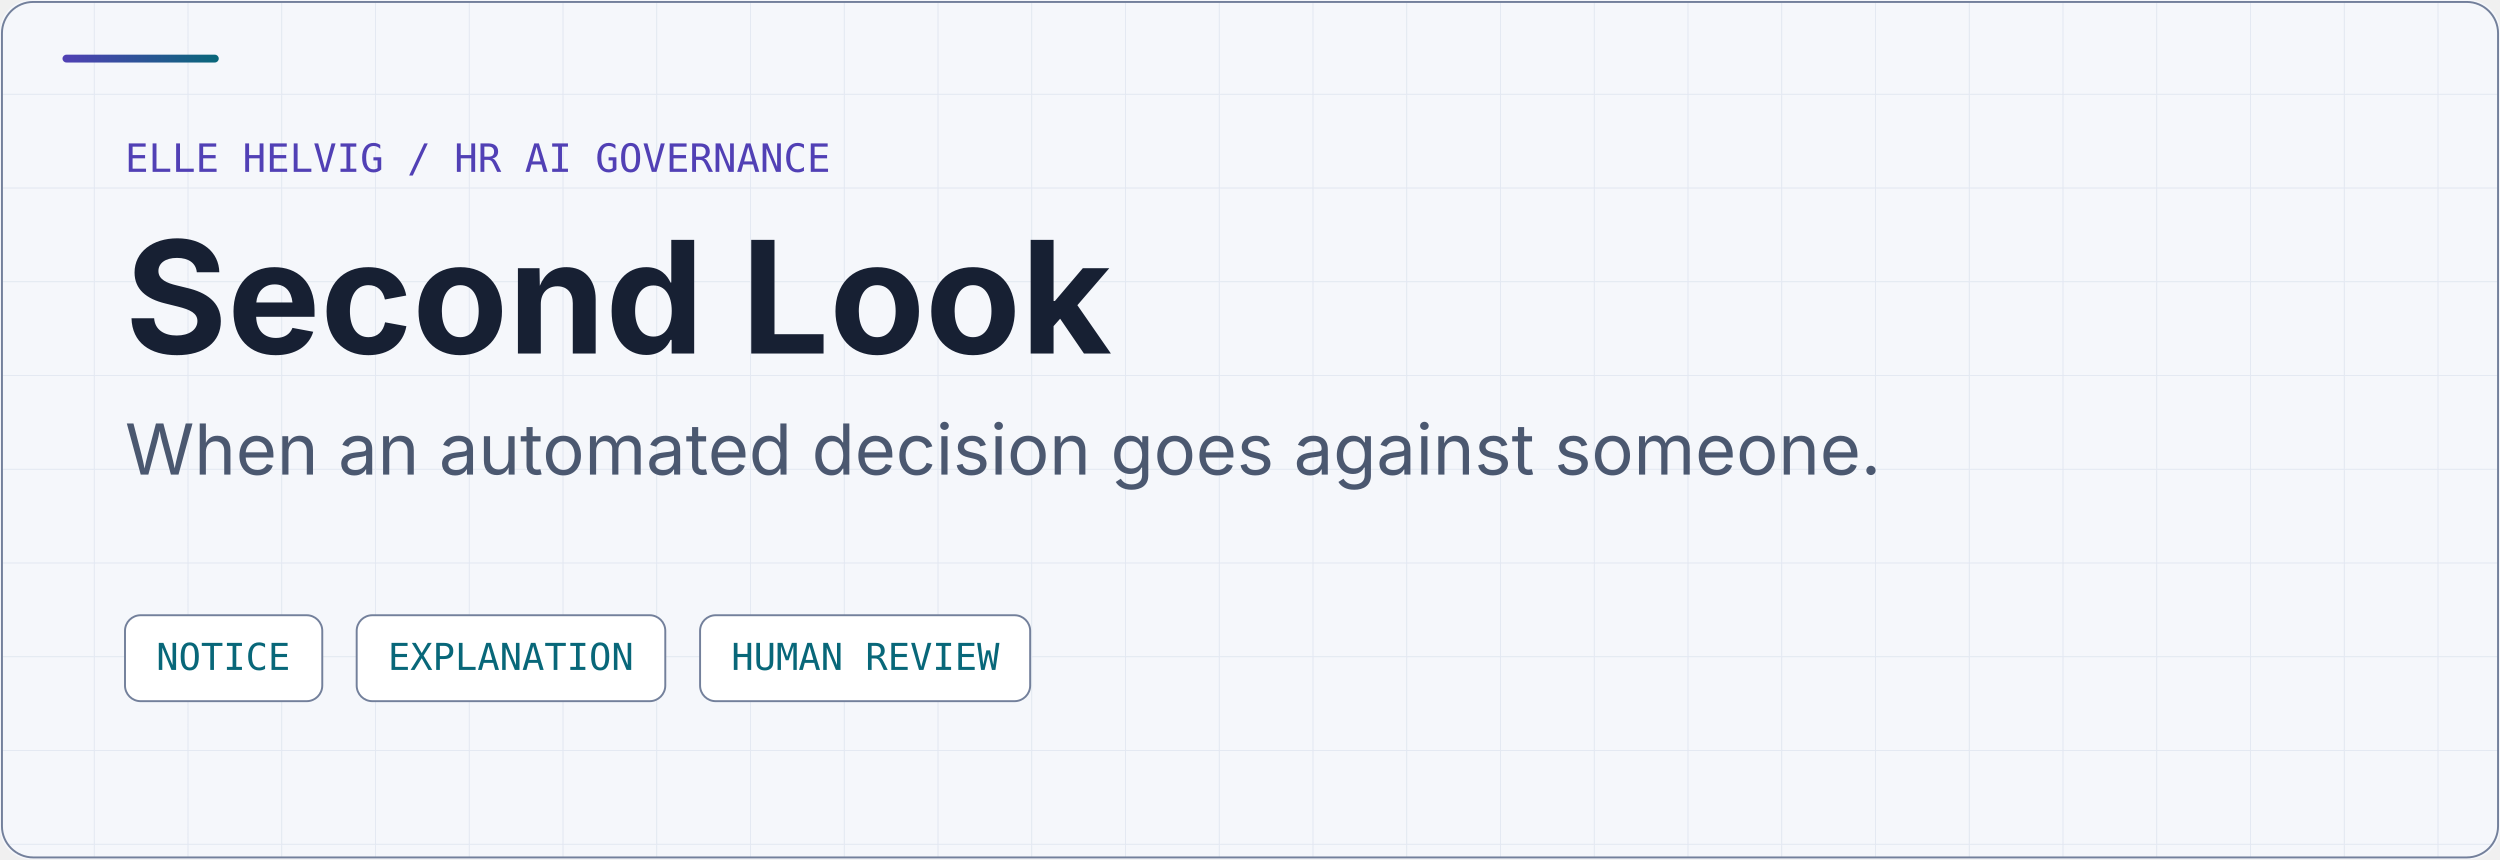
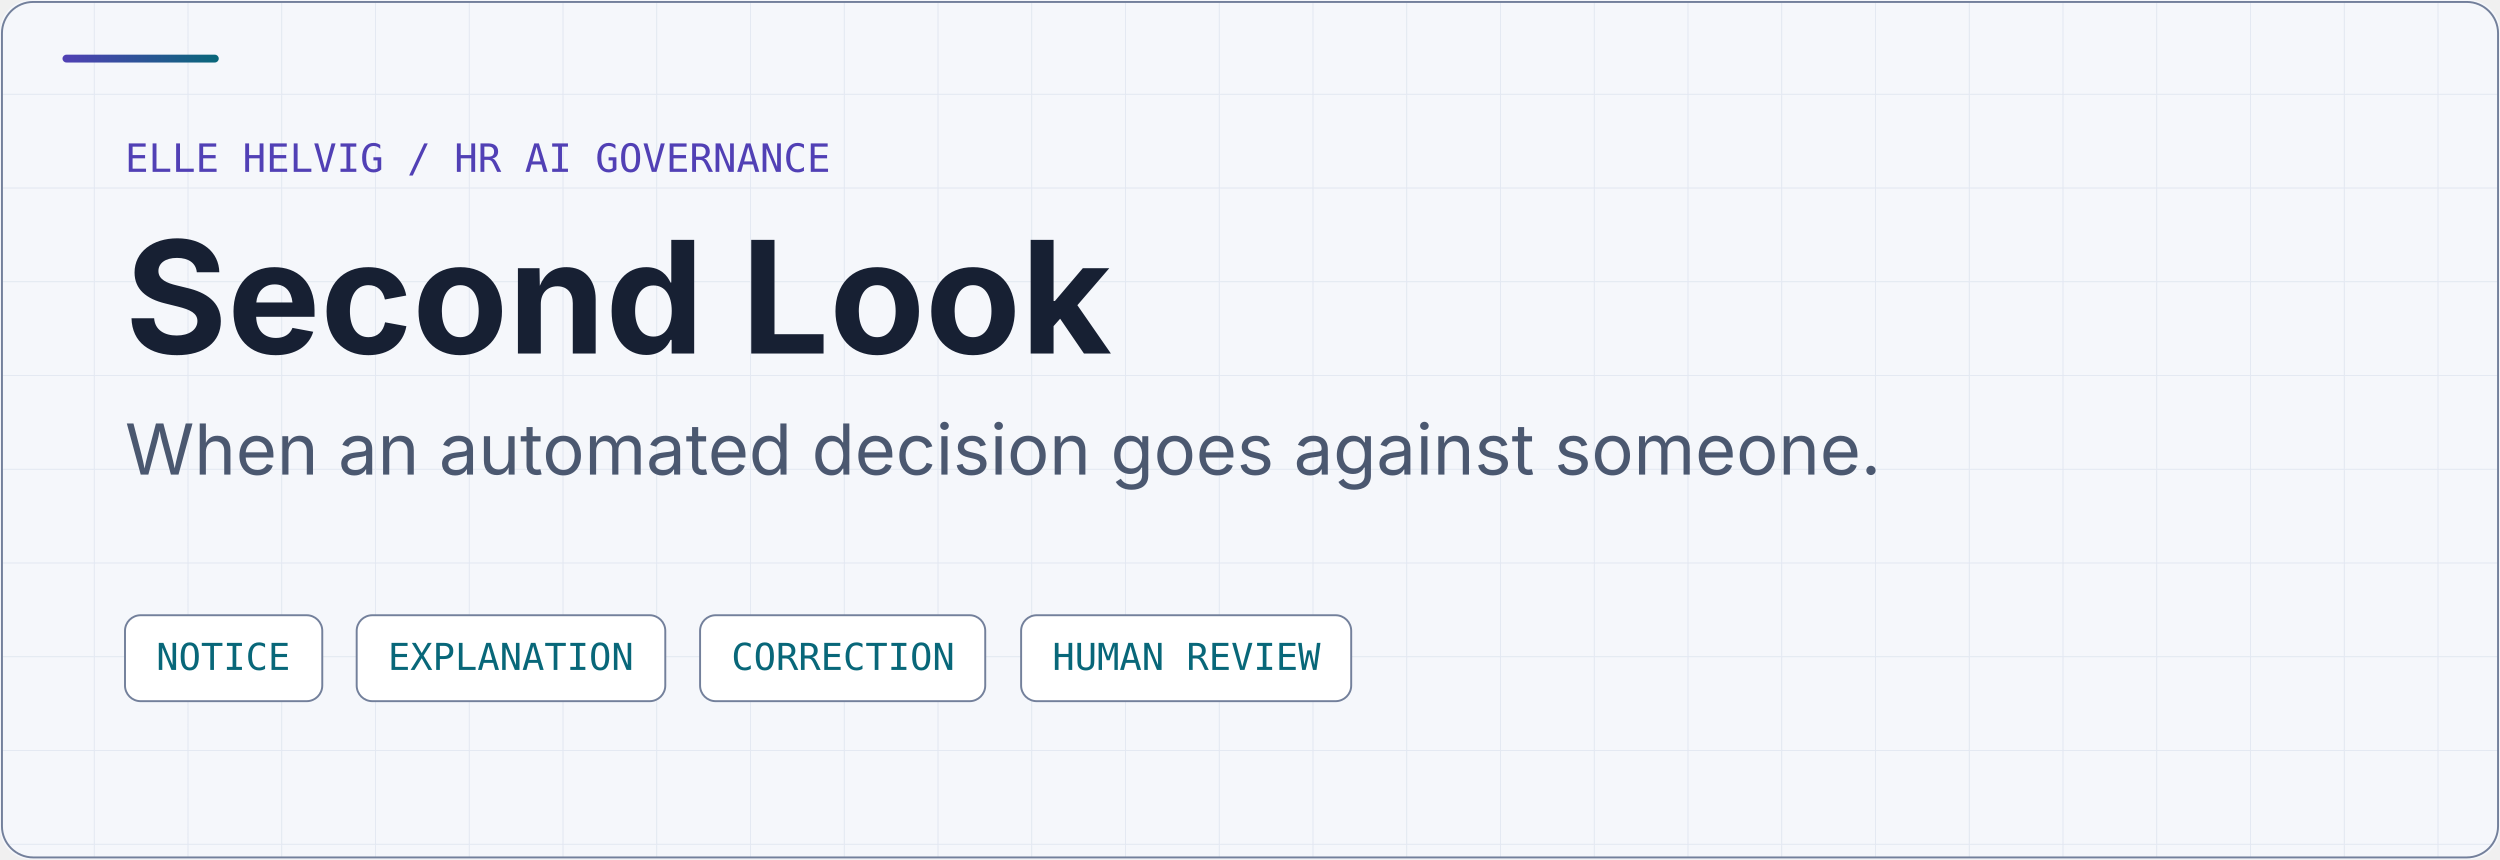
<svg xmlns="http://www.w3.org/2000/svg" width="1280" height="440" viewBox="0 0 1280 440" role="img" aria-label="Second Look. When an automated decision goes against someone: notice, explanation, correction, and human review by a different person.">
  <defs>
    <linearGradient id="accent">
      <stop stop-color="#5140b5" />
      <stop offset="1" stop-color="#086779" />
    </linearGradient>
    <pattern id="grid" width="48" height="48" patternUnits="userSpaceOnUse">
      <path d="M48 0H0V48" fill="none" stroke="#e3e8f2" />
    </pattern>
  </defs>
  <rect width="1280" height="440" rx="16" fill="#f5f7fb" />
  <rect x="1" y="1" width="1278" height="438" rx="16" fill="url(#grid)" />
  <rect x="1" y="1" width="1278" height="438" rx="16" fill="none" stroke="#73809b" />
  <rect x="32" y="28" width="80" height="4" rx="2" fill="url(#accent)" />
  <text x="64" y="88" font-family="ui-monospace, SFMono-Regular, Consolas, monospace" font-size="20" font-weight="400" fill="#5140b5">ELLE HELVIG / HR AI GOVERNANCE</text>
  <text x="64" y="181" font-family="system-ui, -apple-system, BlinkMacSystemFont, Segoe UI, sans-serif" font-size="80" font-weight="650" fill="#172033">Second Look</text>
  <text x="64" y="243" font-family="system-ui, -apple-system, BlinkMacSystemFont, Segoe UI, sans-serif" font-size="36" font-weight="400" fill="#4b5870">When an automated decision goes against someone.</text>
  <rect x="64" y="315" width="101" height="44" rx="8" fill="#ffffff" stroke="#73809b" />
  <text x="80" y="343" font-family="ui-monospace, SFMono-Regular, Consolas, monospace" font-size="19" font-weight="400" fill="#086779">NOTICE</text>
  <rect x="182.625" y="315" width="158" height="44" rx="8" fill="#ffffff" stroke="#73809b" />
  <text x="198.625" y="343" font-family="ui-monospace, SFMono-Regular, Consolas, monospace" font-size="19" font-weight="400" fill="#086779">EXPLANATION</text>
-   <rect x="358.438" y="315" width="169" height="44" rx="8" fill="#ffffff" stroke="#73809b" />
-   <text x="374.438" y="343" font-family="ui-monospace, SFMono-Regular, Consolas, monospace" font-size="19" font-weight="400" fill="#086779">HUMAN REVIEW</text>
+   <rect x="358.438" y="315" width="146" height="44" rx="8" fill="#ffffff" stroke="#73809b" />
+   <text x="374.438" y="343" font-family="ui-monospace, SFMono-Regular, Consolas, monospace" font-size="19" font-weight="400" fill="#086779">CORRECTION</text>
+   <rect x="522.812" y="315" width="169" height="44" rx="8" fill="#ffffff" stroke="#73809b" />
+   <text x="538.812" y="343" font-family="ui-monospace, SFMono-Regular, Consolas, monospace" font-size="19" font-weight="400" fill="#086779">HUMAN REVIEW</text>
</svg>
